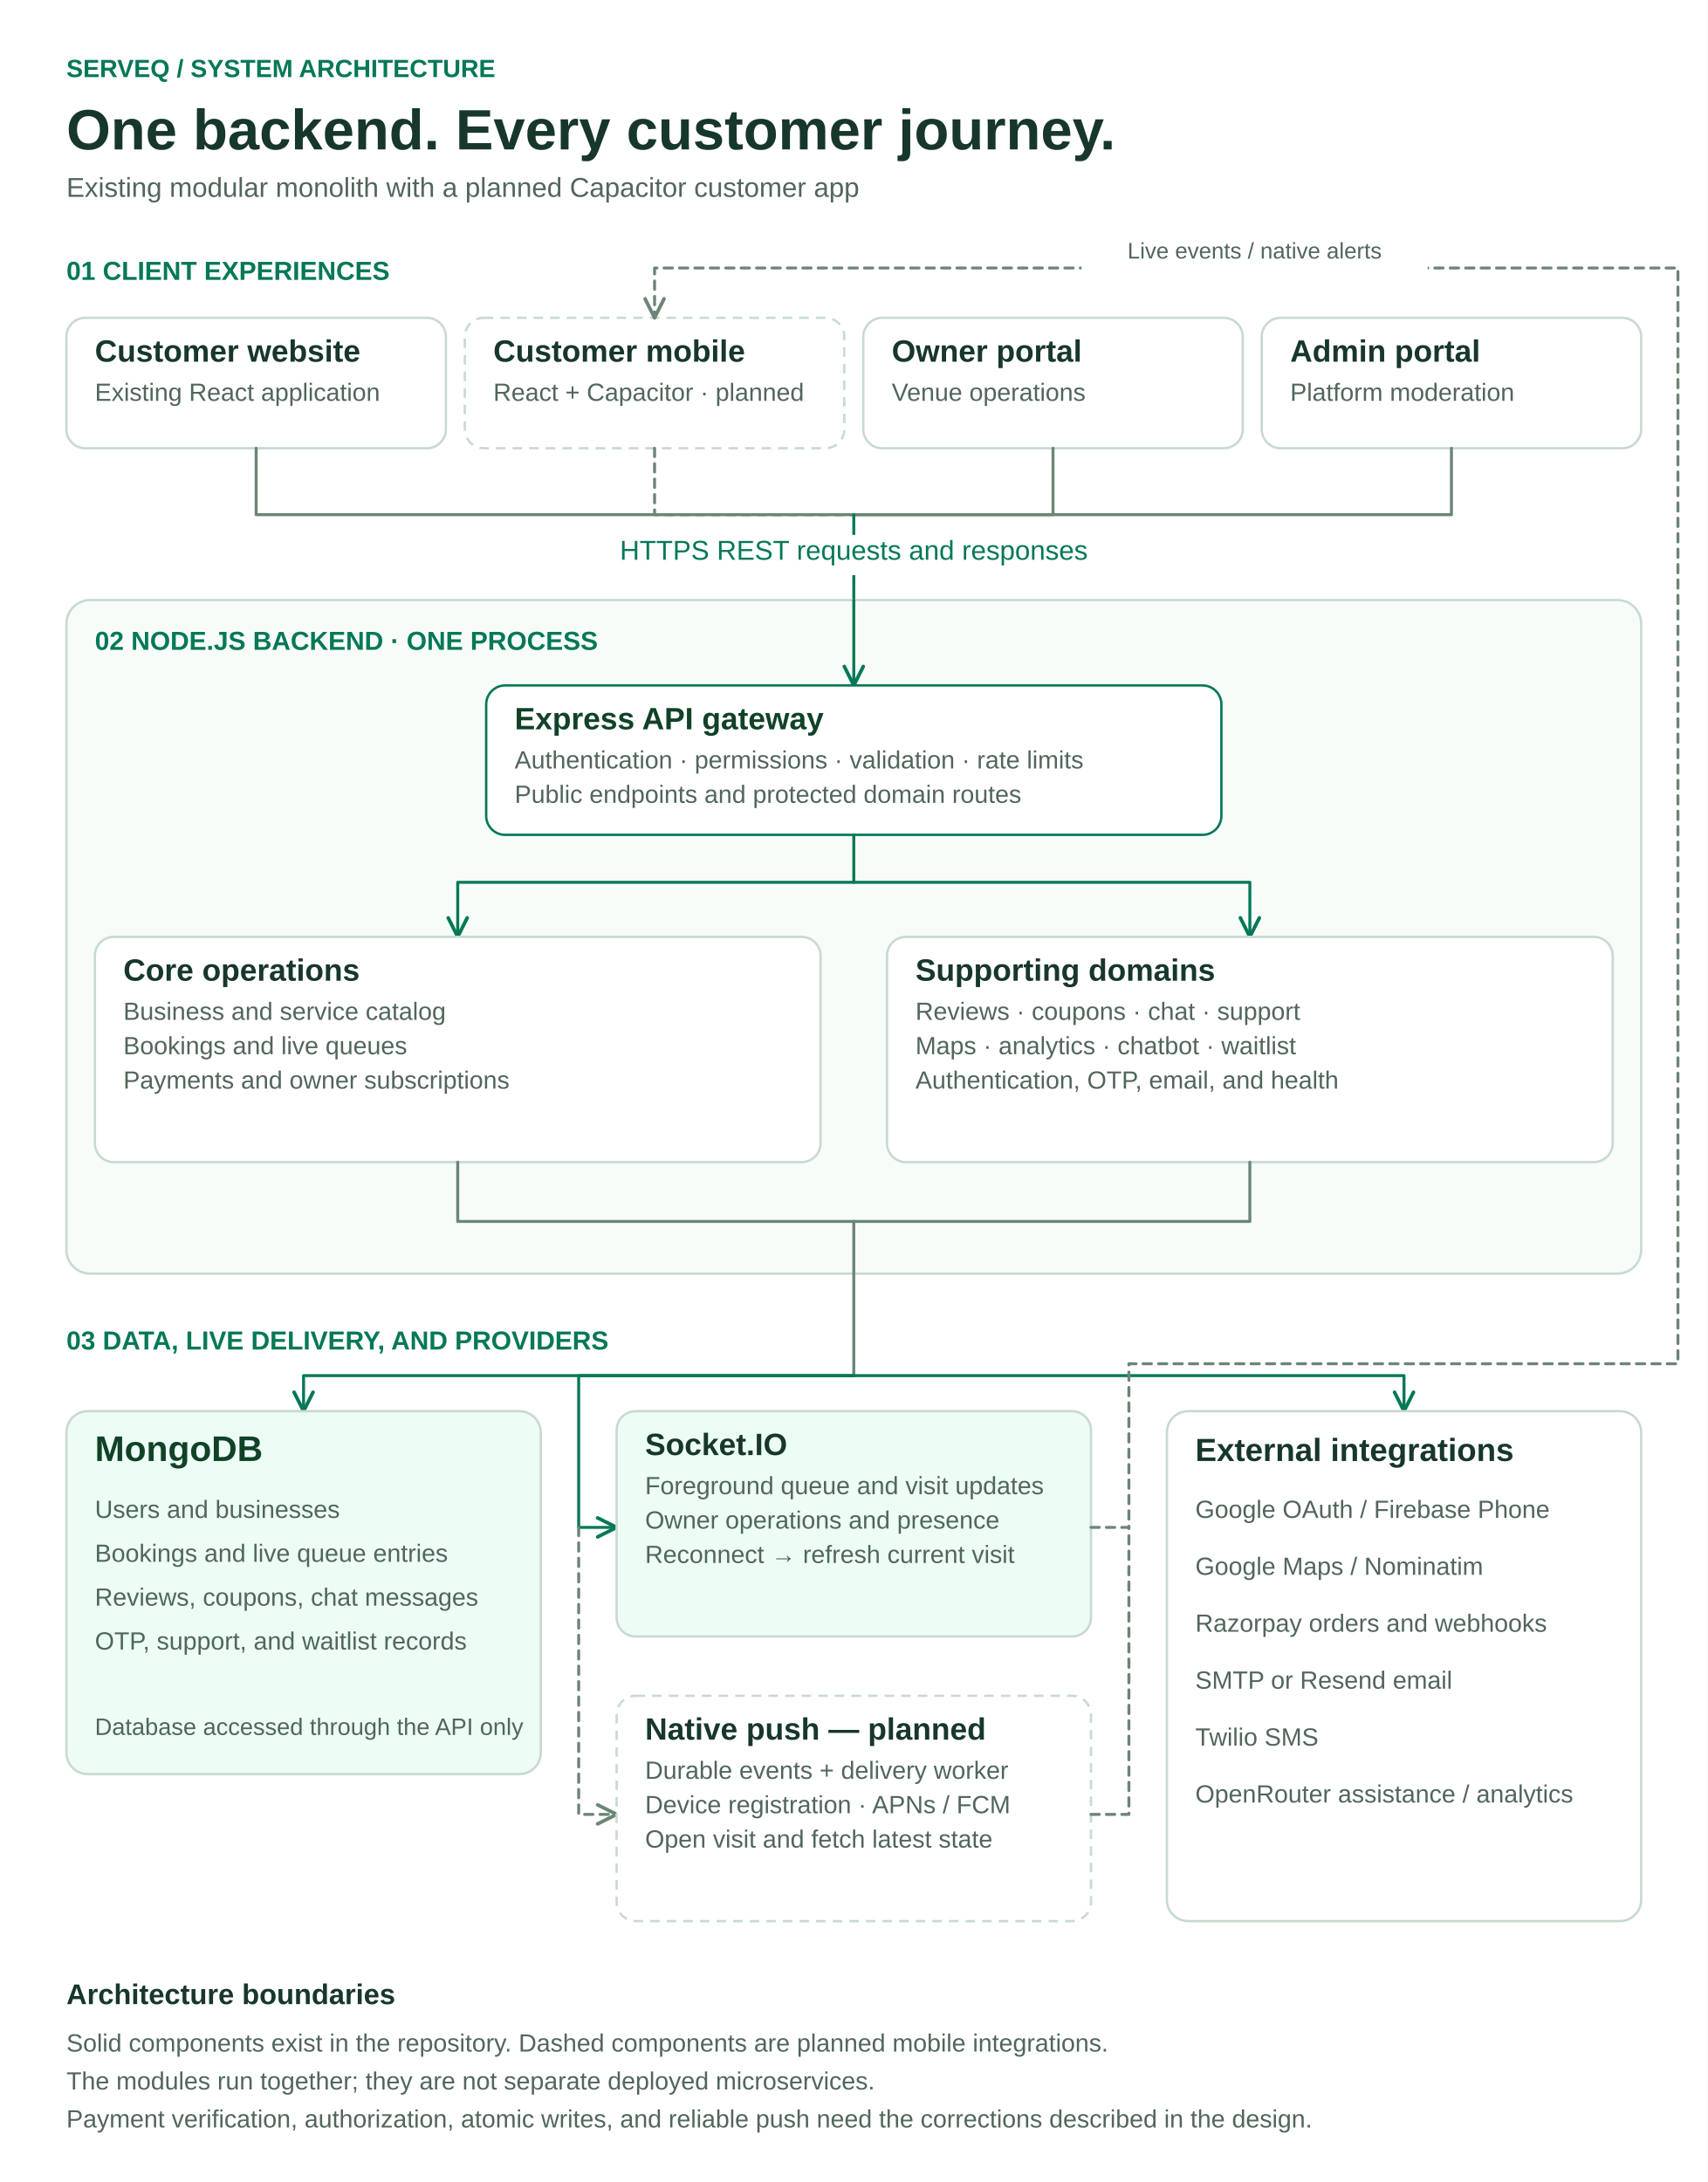
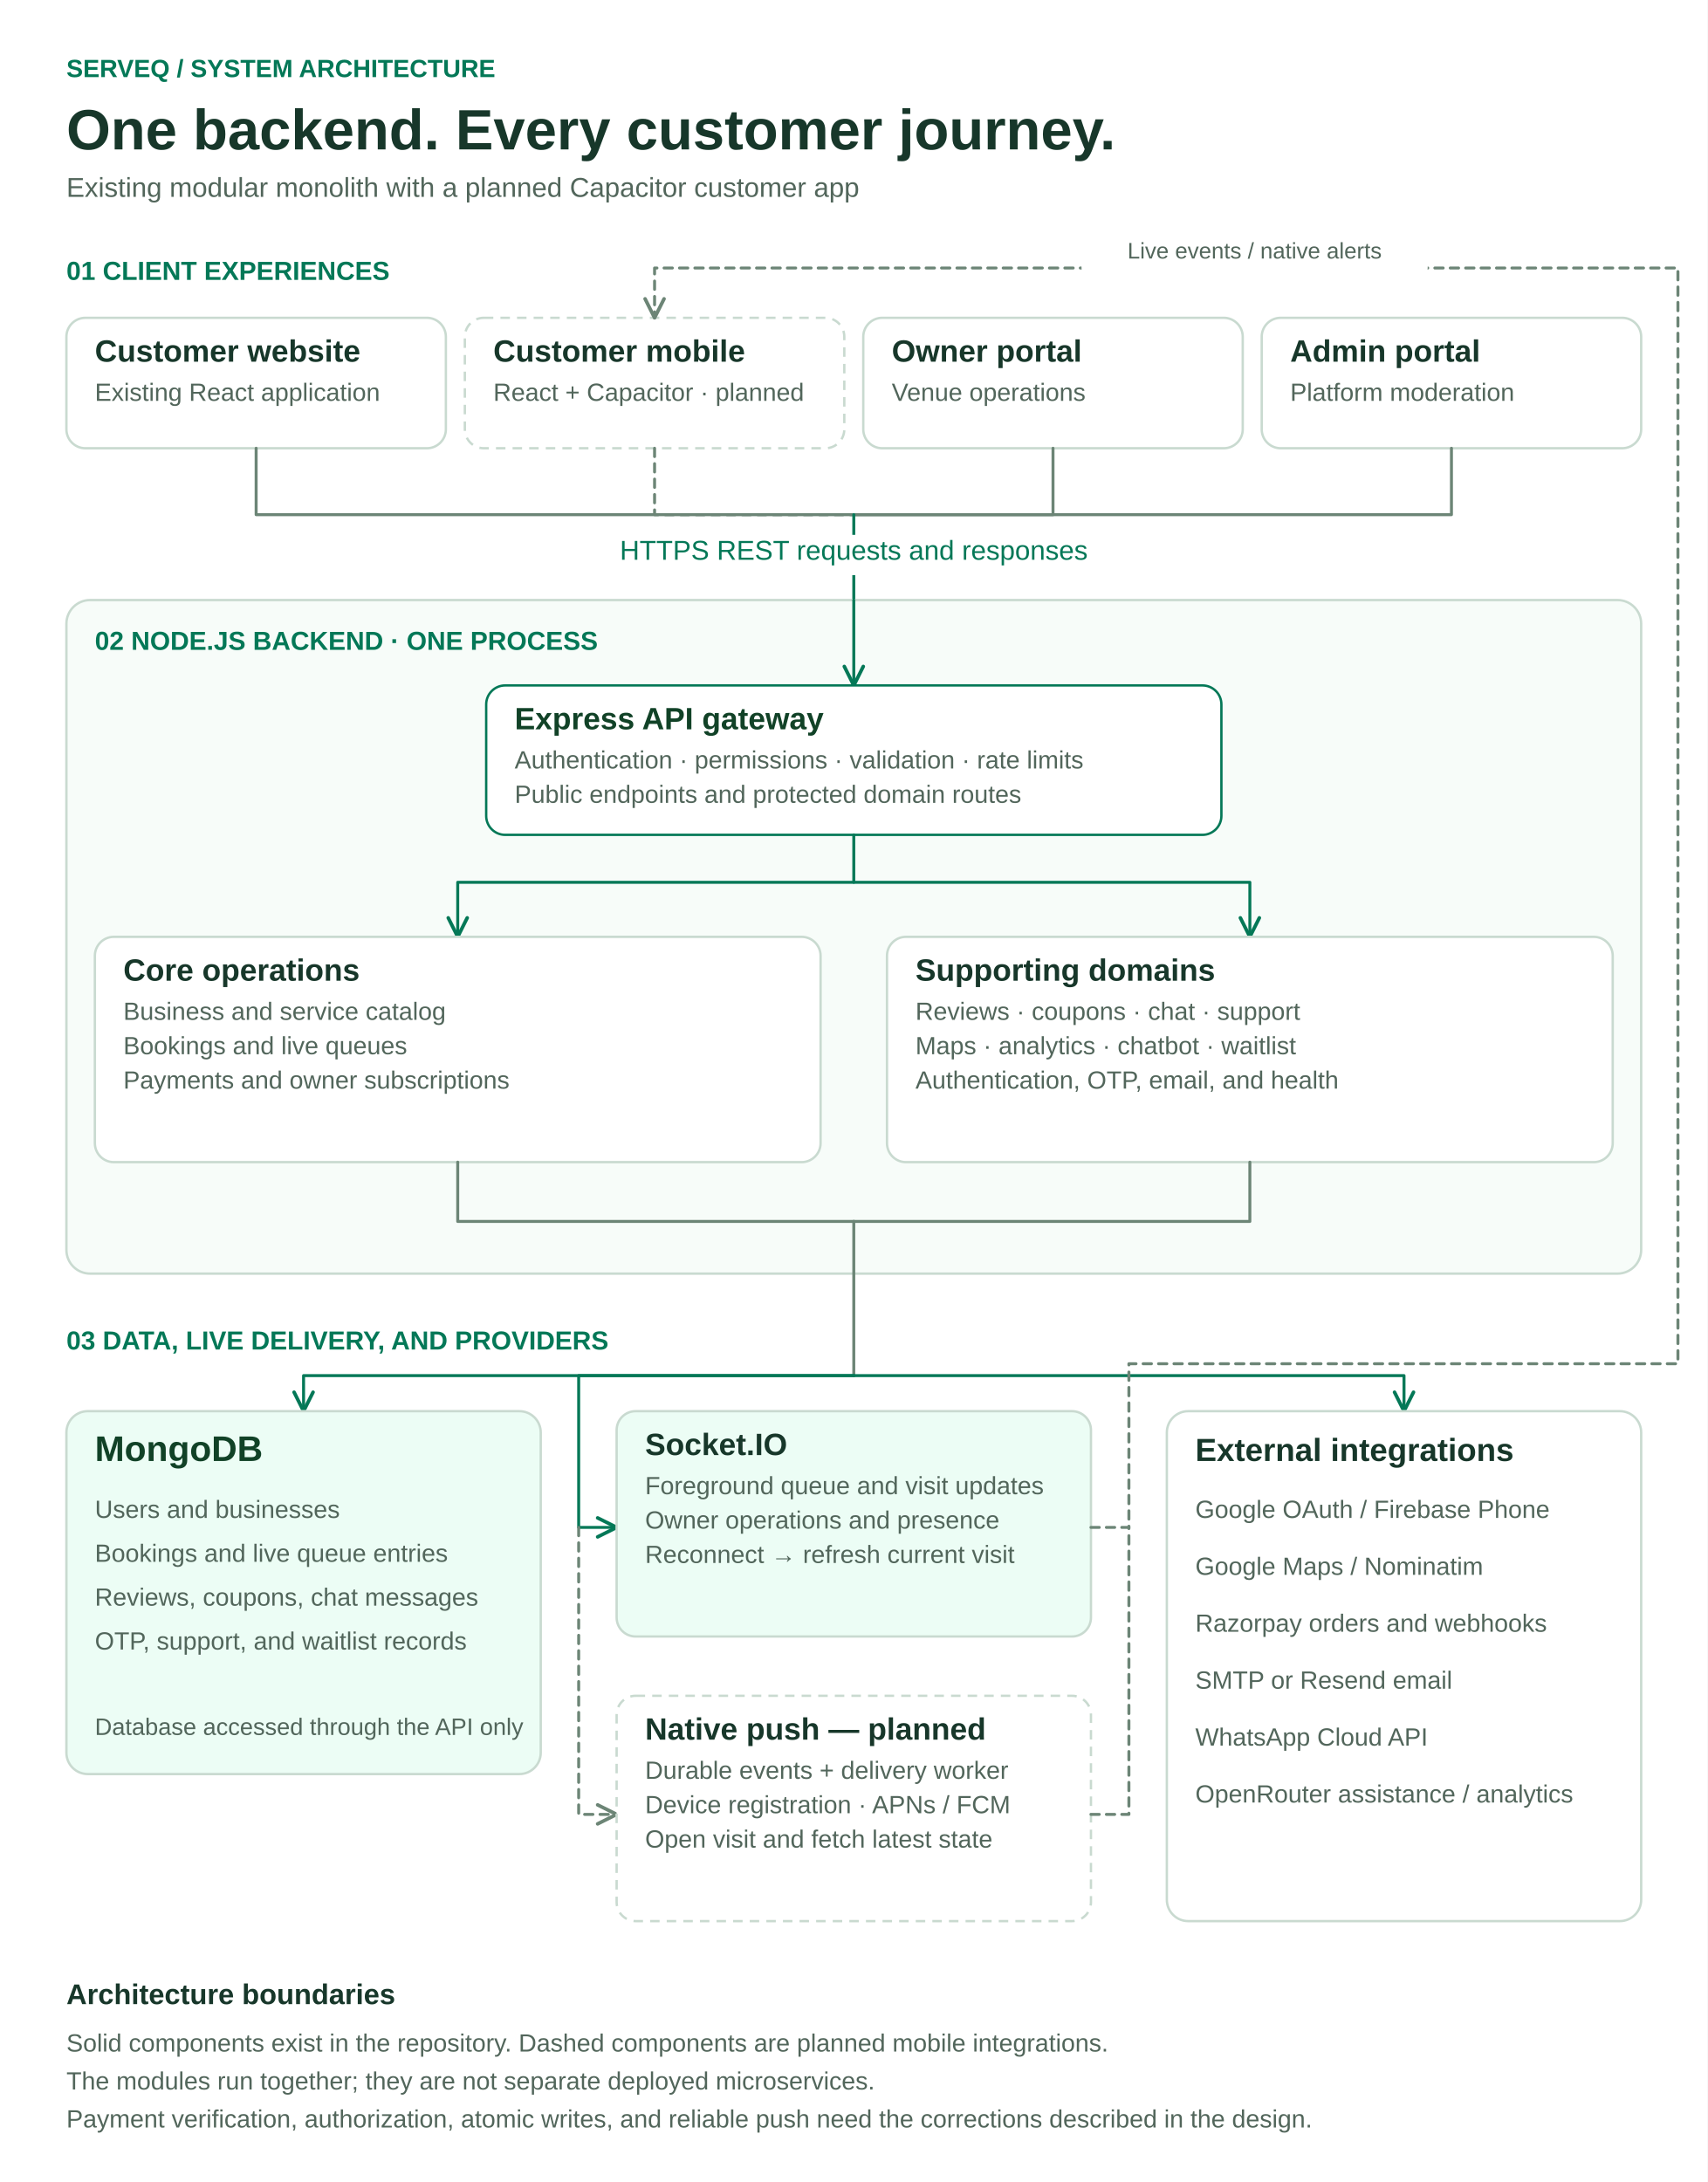
<svg xmlns="http://www.w3.org/2000/svg" width="1440" height="1840" viewBox="0 0 1440 1840" role="img" aria-labelledby="title desc">
  <defs>
    <marker id="arrow-6C8576" viewBox="0 0 10 10" refX="9" refY="5" markerWidth="8" markerHeight="8" orient="auto-start-reverse">
      <path d="M1 1 L9 5 L1 9" fill="none" stroke="#6C8576" stroke-width="1.5" stroke-linecap="round" stroke-linejoin="round" />
    </marker>
    <marker id="arrow-047857" viewBox="0 0 10 10" refX="9" refY="5" markerWidth="8" markerHeight="8" orient="auto-start-reverse">
      <path d="M1 1 L9 5 L1 9" fill="none" stroke="#047857" stroke-width="1.5" stroke-linecap="round" stroke-linejoin="round" />
    </marker>
    <marker id="arrow-986117" viewBox="0 0 10 10" refX="9" refY="5" markerWidth="8" markerHeight="8" orient="auto-start-reverse">
      <path d="M1 1 L9 5 L1 9" fill="none" stroke="#986117" stroke-width="1.5" stroke-linecap="round" stroke-linejoin="round" />
    </marker>
  </defs>
  <rect width="1440" height="1840" fill="#FFFFFF" />
  <g font-family="Arial, Helvetica, sans-serif">
    <text x="56" y="65" font-size="21" font-weight="600" fill="#047857" text-anchor="start">SERVEQ  /  SYSTEM ARCHITECTURE</text>
    <text x="56" y="126" font-size="48" font-weight="600" fill="#17372A" text-anchor="start">One backend. Every customer journey.</text>
    <text x="56" y="166" font-size="23" font-weight="400" fill="#52665B" text-anchor="start">Existing modular monolith with a planned Capacitor customer app</text>
    <text x="56" y="236" font-size="22" font-weight="600" fill="#047857" text-anchor="start">01  CLIENT EXPERIENCES</text>
    <rect x="56" y="268" width="320" height="110" rx="16" fill="#FFFFFF" stroke="#C9DAD0" stroke-width="2" />
    <text x="80" y="305" font-size="26" font-weight="600" fill="#17372A" text-anchor="start">Customer website</text>
    <text x="80" y="338" font-size="21" font-weight="400" fill="#52665B" text-anchor="start">Existing React application</text>
    <rect x="392" y="268" width="320" height="110" rx="16" fill="#FFFFFF" stroke="#C9DAD0" stroke-width="2" stroke-dasharray="8 6" />
    <text x="416" y="305" font-size="26" font-weight="600" fill="#17372A" text-anchor="start">Customer mobile</text>
    <text x="416" y="338" font-size="21" font-weight="400" fill="#52665B" text-anchor="start">React + Capacitor · planned</text>
    <rect x="728" y="268" width="320" height="110" rx="16" fill="#FFFFFF" stroke="#C9DAD0" stroke-width="2" />
    <text x="752" y="305" font-size="26" font-weight="600" fill="#17372A" text-anchor="start">Owner portal</text>
    <text x="752" y="338" font-size="21" font-weight="400" fill="#52665B" text-anchor="start">Venue operations</text>
    <rect x="1064" y="268" width="320" height="110" rx="16" fill="#FFFFFF" stroke="#C9DAD0" stroke-width="2" />
    <text x="1088" y="305" font-size="26" font-weight="600" fill="#17372A" text-anchor="start">Admin portal</text>
    <text x="1088" y="338" font-size="21" font-weight="400" fill="#52665B" text-anchor="start">Platform moderation</text>
    <path d="M216 378 L216 434 L720 434" fill="none" stroke="#6C8576" stroke-width="2.5" stroke-linejoin="round" stroke-linecap="round" />
    <path d="M552 378 L552 434 L720 434" fill="none" stroke="#6C8576" stroke-width="2.5" stroke-linejoin="round" stroke-linecap="round" stroke-dasharray="7 6" />
    <path d="M888 378 L888 434 L720 434" fill="none" stroke="#6C8576" stroke-width="2.5" stroke-linejoin="round" stroke-linecap="round" />
    <path d="M1224 378 L1224 434 L720 434" fill="none" stroke="#6C8576" stroke-width="2.5" stroke-linejoin="round" stroke-linecap="round" />
    <path d="M720 434 L720 578" fill="none" stroke="#047857" stroke-width="2.5" stroke-linejoin="round" stroke-linecap="round" marker-end="url(#arrow-047857)" />
    <rect x="508.865" y="451" width="422.27" height="34" rx="5" fill="#FFFFFF" stroke="none" stroke-width="2" />
    <text x="720" y="472" font-size="23" font-weight="500" fill="#047857" text-anchor="middle">HTTPS REST requests and responses</text>
    <rect x="56" y="506" width="1328" height="568" rx="20" fill="#F7FCF9" stroke="#C9DAD0" stroke-width="2" />
    <text x="80" y="548" font-size="22" font-weight="600" fill="#047857" text-anchor="start">02  NODE.JS BACKEND · ONE PROCESS</text>
    <path d="M720 506 L720 578" fill="none" stroke="#047857" stroke-width="2.5" stroke-linejoin="round" stroke-linecap="round" marker-end="url(#arrow-047857)" />
    <rect x="410" y="578" width="620" height="126" rx="16" fill="#FFFFFF" stroke="#047857" stroke-width="2" />
    <text x="434" y="615" font-size="26" font-weight="600" fill="#114227" text-anchor="start">Express API gateway</text>
    <text x="434" y="648" font-size="21" font-weight="400" fill="#52665B" text-anchor="start">Authentication · permissions · validation · rate limits</text>
    <text x="434" y="677" font-size="21" font-weight="400" fill="#52665B" text-anchor="start">Public endpoints and protected domain routes</text>
    <path d="M720 704 L720 744 L386 744 L386 790" fill="none" stroke="#047857" stroke-width="2.5" stroke-linejoin="round" stroke-linecap="round" marker-end="url(#arrow-047857)" />
    <path d="M720 744 L1054 744 L1054 790" fill="none" stroke="#047857" stroke-width="2.5" stroke-linejoin="round" stroke-linecap="round" marker-end="url(#arrow-047857)" />
    <rect x="80" y="790" width="612" height="190" rx="16" fill="#FFFFFF" stroke="#C9DAD0" stroke-width="2" />
    <text x="104" y="827" font-size="26" font-weight="600" fill="#17372A" text-anchor="start">Core operations</text>
    <text x="104" y="860" font-size="21" font-weight="400" fill="#52665B" text-anchor="start">Business and service catalog</text>
    <text x="104" y="889" font-size="21" font-weight="400" fill="#52665B" text-anchor="start">Bookings and live queues</text>
    <text x="104" y="918" font-size="21" font-weight="400" fill="#52665B" text-anchor="start">Payments and owner subscriptions</text>
    <rect x="748" y="790" width="612" height="190" rx="16" fill="#FFFFFF" stroke="#C9DAD0" stroke-width="2" />
    <text x="772" y="827" font-size="26" font-weight="600" fill="#17372A" text-anchor="start">Supporting domains</text>
    <text x="772" y="860" font-size="21" font-weight="400" fill="#52665B" text-anchor="start">Reviews · coupons · chat · support</text>
    <text x="772" y="889" font-size="21" font-weight="400" fill="#52665B" text-anchor="start">Maps · analytics · chatbot · waitlist</text>
    <text x="772" y="918" font-size="21" font-weight="400" fill="#52665B" text-anchor="start">Authentication, OTP, email, and health</text>
    <path d="M386 980 L386 1030 L720 1030" fill="none" stroke="#6C8576" stroke-width="2.5" stroke-linejoin="round" stroke-linecap="round" />
    <path d="M1054 980 L1054 1030 L720 1030" fill="none" stroke="#6C8576" stroke-width="2.5" stroke-linejoin="round" stroke-linecap="round" />
    <path d="M720 1030 L720 1160" fill="none" stroke="#6C8576" stroke-width="2.5" stroke-linejoin="round" stroke-linecap="round" />
    <path d="M720 1160 L256 1160 L256 1190" fill="none" stroke="#047857" stroke-width="2.5" stroke-linejoin="round" stroke-linecap="round" marker-end="url(#arrow-047857)" />
    <path d="M720 1160 L1184 1160 L1184 1190" fill="none" stroke="#047857" stroke-width="2.5" stroke-linejoin="round" stroke-linecap="round" marker-end="url(#arrow-047857)" />
    <path d="M720 1160 L488 1160 L488 1288 L520 1288" fill="none" stroke="#047857" stroke-width="2.5" stroke-linejoin="round" stroke-linecap="round" marker-end="url(#arrow-047857)" />
    <path d="M488 1288 L488 1530 L520 1530" fill="none" stroke="#6C8576" stroke-width="2.5" stroke-linejoin="round" stroke-linecap="round" stroke-dasharray="7 6" marker-end="url(#arrow-6C8576)" />
    <text x="56" y="1138" font-size="22" font-weight="600" fill="#047857" text-anchor="start">03  DATA, LIVE DELIVERY, AND PROVIDERS</text>
    <rect x="56" y="1190" width="400" height="306" rx="18" fill="#ECFDF5" stroke="#C9DAD0" stroke-width="2" />
    <text x="80" y="1232" font-size="30" font-weight="600" fill="#114227" text-anchor="start">MongoDB</text>
    <text x="80" y="1280" font-size="21" font-weight="400" fill="#52665B" text-anchor="start">Users and businesses</text>
    <text x="80" y="1317" font-size="21" font-weight="400" fill="#52665B" text-anchor="start">Bookings and live queue entries</text>
    <text x="80" y="1354" font-size="21" font-weight="400" fill="#52665B" text-anchor="start">Reviews, coupons, chat messages</text>
    <text x="80" y="1391" font-size="21" font-weight="400" fill="#52665B" text-anchor="start">OTP, support, and waitlist records</text>
    <text x="80" y="1463" font-size="20" font-weight="400" fill="#52665B" text-anchor="start">Database accessed through the API only</text>
    <rect x="520" y="1190" width="400" height="190" rx="16" fill="#ECFDF5" stroke="#C9DAD0" stroke-width="2" />
    <text x="544" y="1227" font-size="26" font-weight="600" fill="#17372A" text-anchor="start">Socket.IO</text>
    <text x="544" y="1260" font-size="21" font-weight="400" fill="#52665B" text-anchor="start">Foreground queue and visit updates</text>
    <text x="544" y="1289" font-size="21" font-weight="400" fill="#52665B" text-anchor="start">Owner operations and presence</text>
    <text x="544" y="1318" font-size="21" font-weight="400" fill="#52665B" text-anchor="start">Reconnect → refresh current visit</text>
    <rect x="520" y="1430" width="400" height="190" rx="16" fill="#FFFFFF" stroke="#C9DAD0" stroke-width="2" stroke-dasharray="8 6" />
    <text x="544" y="1467" font-size="26" font-weight="600" fill="#17372A" text-anchor="start">Native push — planned</text>
    <text x="544" y="1500" font-size="21" font-weight="400" fill="#52665B" text-anchor="start">Durable events + delivery worker</text>
    <text x="544" y="1529" font-size="21" font-weight="400" fill="#52665B" text-anchor="start">Device registration · APNs / FCM</text>
    <text x="544" y="1558" font-size="21" font-weight="400" fill="#52665B" text-anchor="start">Open visit and fetch latest state</text>
    <rect x="984" y="1190" width="400" height="430" rx="18" fill="#FFFFFF" stroke="#C9DAD0" stroke-width="2" />
    <text x="1008" y="1232" font-size="27" font-weight="600" fill="#17372A" text-anchor="start">External integrations</text>
    <text x="1008" y="1280" font-size="21" font-weight="400" fill="#52665B" text-anchor="start">Google OAuth / Firebase Phone</text>
    <text x="1008" y="1328" font-size="21" font-weight="400" fill="#52665B" text-anchor="start">Google Maps / Nominatim</text>
    <text x="1008" y="1376" font-size="21" font-weight="400" fill="#52665B" text-anchor="start">Razorpay orders and webhooks</text>
    <text x="1008" y="1424" font-size="21" font-weight="400" fill="#52665B" text-anchor="start">SMTP or Resend email</text>
-     <text x="1008" y="1472" font-size="21" font-weight="400" fill="#52665B" text-anchor="start">Twilio SMS</text>
+     <text x="1008" y="1472" font-size="21" font-weight="400" fill="#52665B" text-anchor="start">WhatsApp Cloud API</text>
    <text x="1008" y="1520" font-size="21" font-weight="400" fill="#52665B" text-anchor="start">OpenRouter assistance / analytics</text>
    <path d="M920 1288 L952 1288 L952 1150 L1415 1150 L1415 226 L552 226 L552 268" fill="none" stroke="#6C8576" stroke-width="2.5" stroke-linejoin="round" stroke-linecap="round" stroke-dasharray="7 6" marker-end="url(#arrow-6C8576)" />
    <path d="M920 1530 L952 1530 L952 1288" fill="none" stroke="#6C8576" stroke-width="2.5" stroke-linejoin="round" stroke-linecap="round" stroke-dasharray="7 6" />
    <rect x="912.055" y="201" width="291.89" height="30" rx="5" fill="#FFFFFF" stroke="none" stroke-width="2" />
    <text x="1058" y="218" font-size="19" font-weight="500" fill="#52665B" text-anchor="middle">Live events / native alerts</text>
    <text x="56" y="1690" font-size="24" font-weight="600" fill="#17372A" text-anchor="start">Architecture boundaries</text>
    <text x="56" y="1730" font-size="21" font-weight="400" fill="#52665B" text-anchor="start">Solid components exist in the repository. Dashed components are planned mobile integrations.</text>
    <text x="56" y="1762" font-size="21" font-weight="400" fill="#52665B" text-anchor="start">The modules run together; they are not separate deployed microservices.</text>
    <text x="56" y="1794" font-size="21" font-weight="400" fill="#52665B" text-anchor="start">Payment verification, authorization, atomic writes, and reliable push need the corrections described in the design.</text>
  </g>
</svg>
